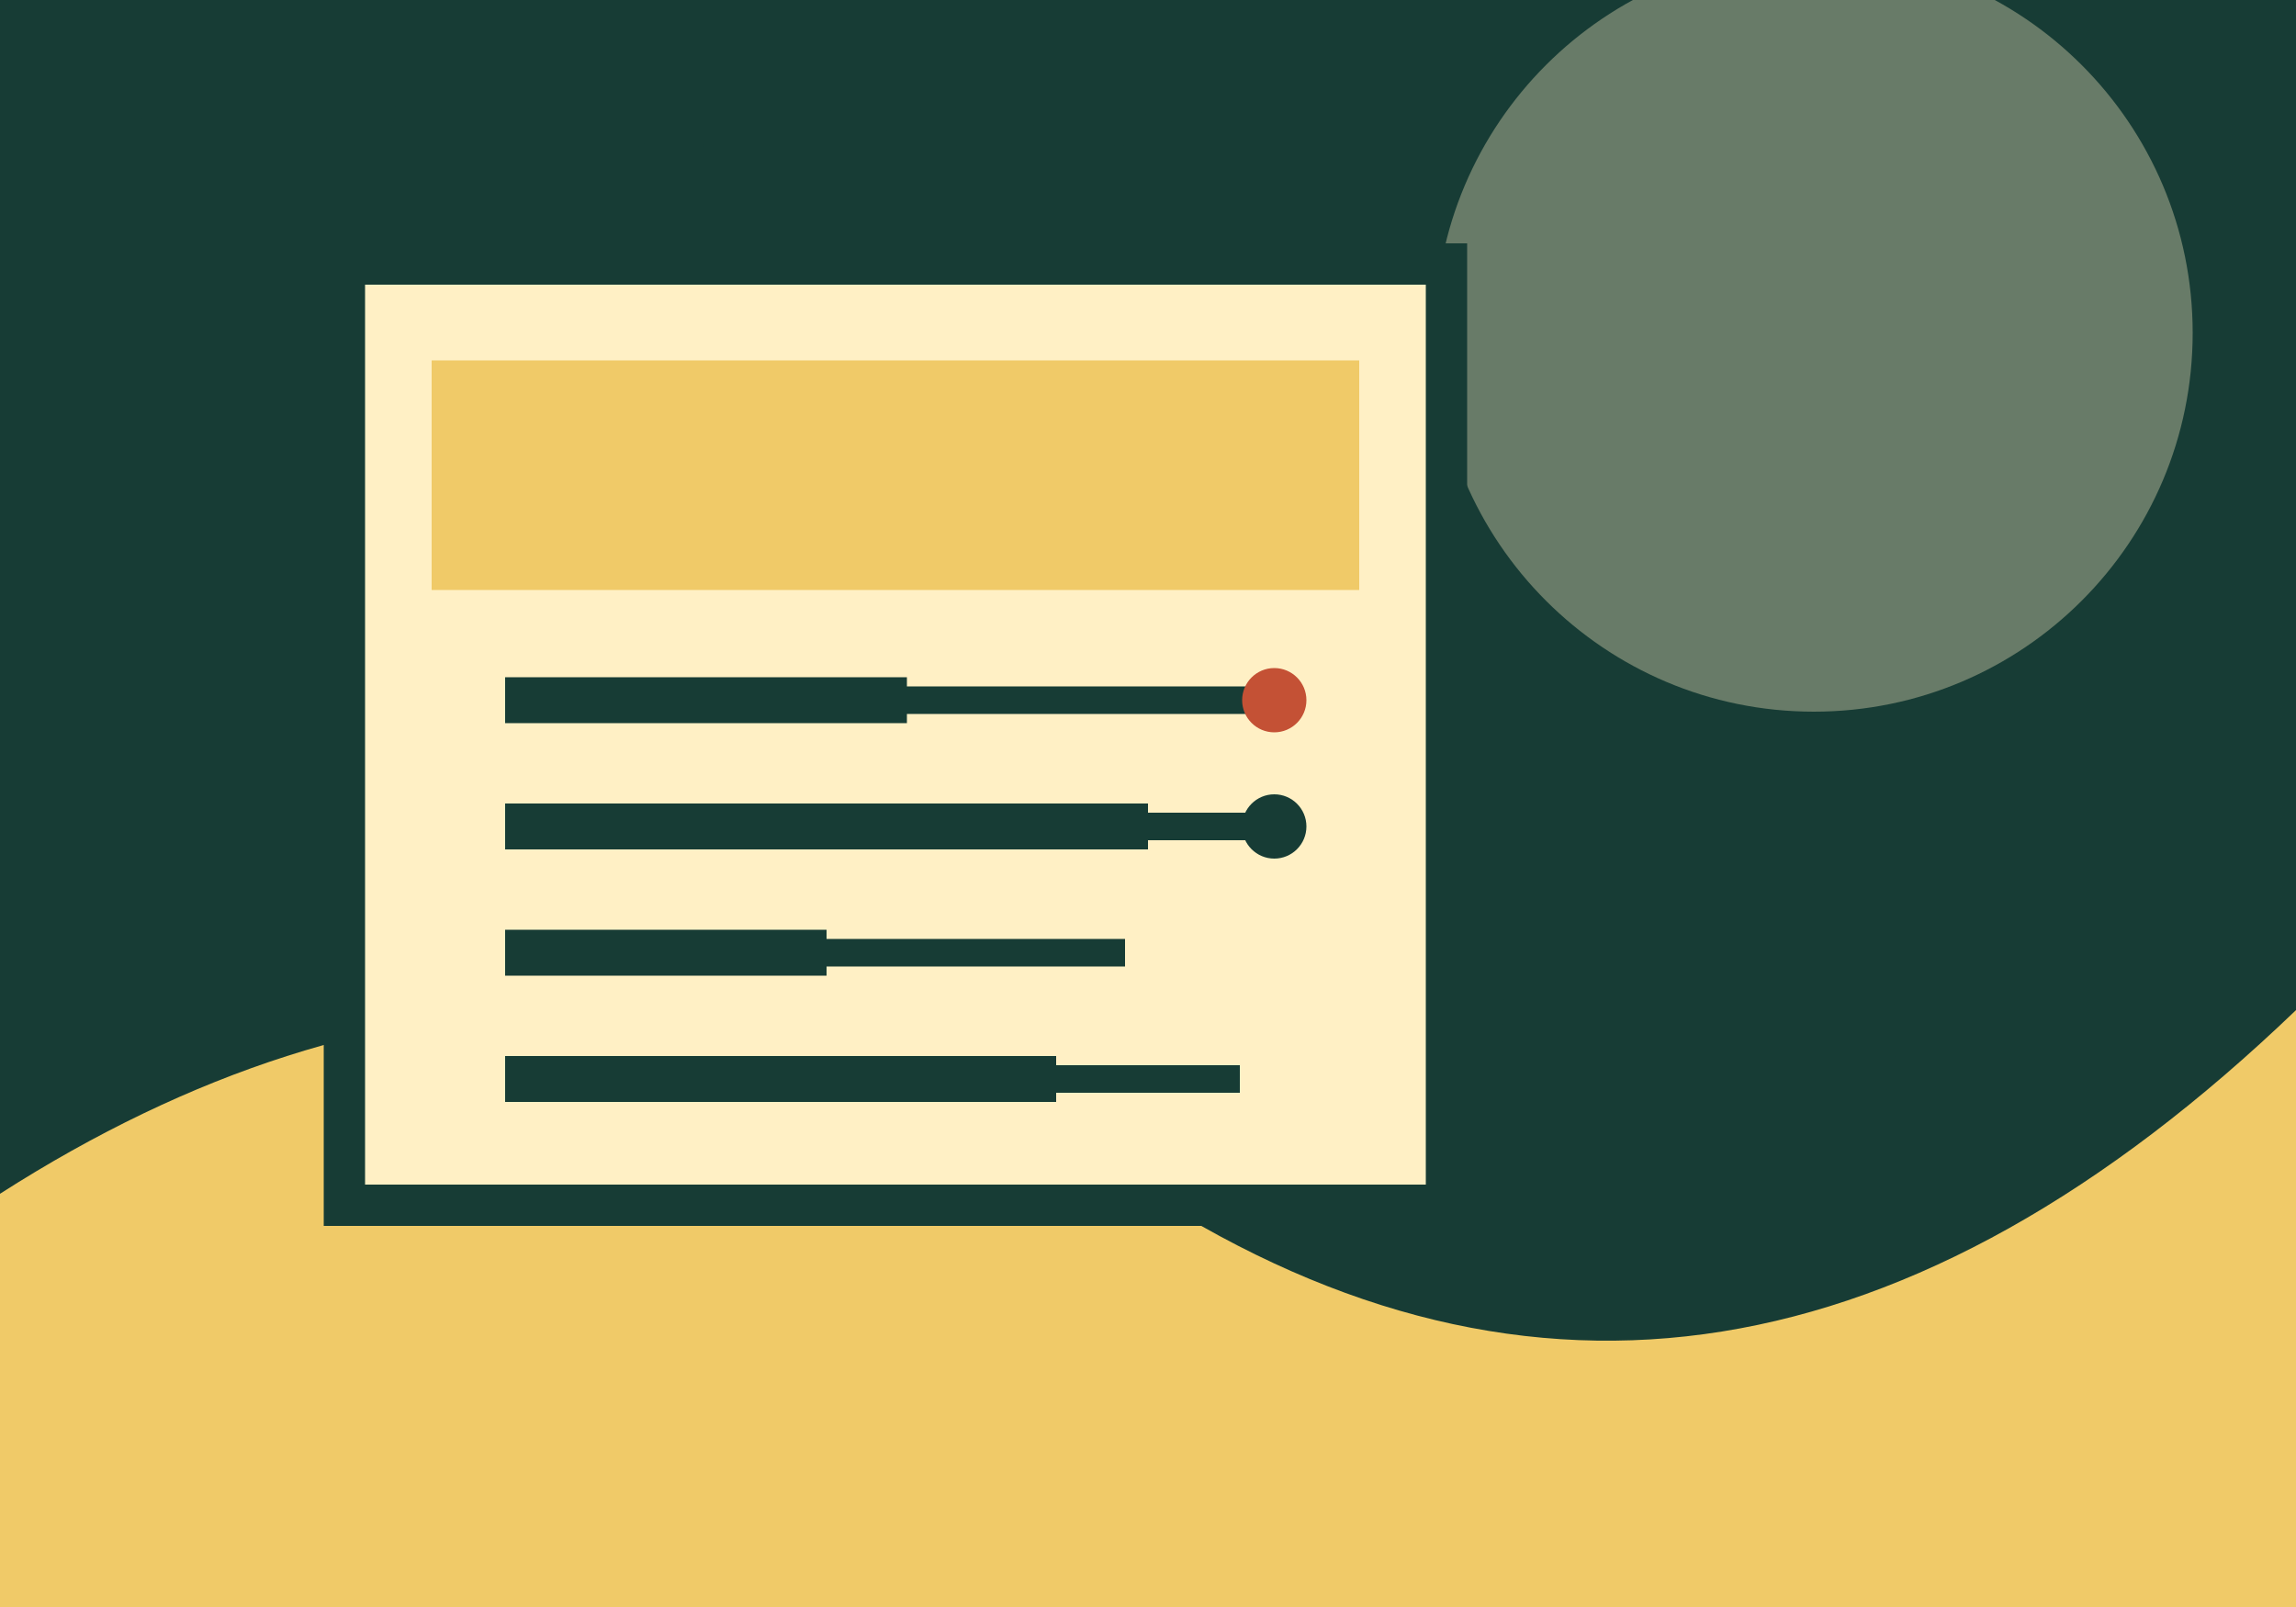
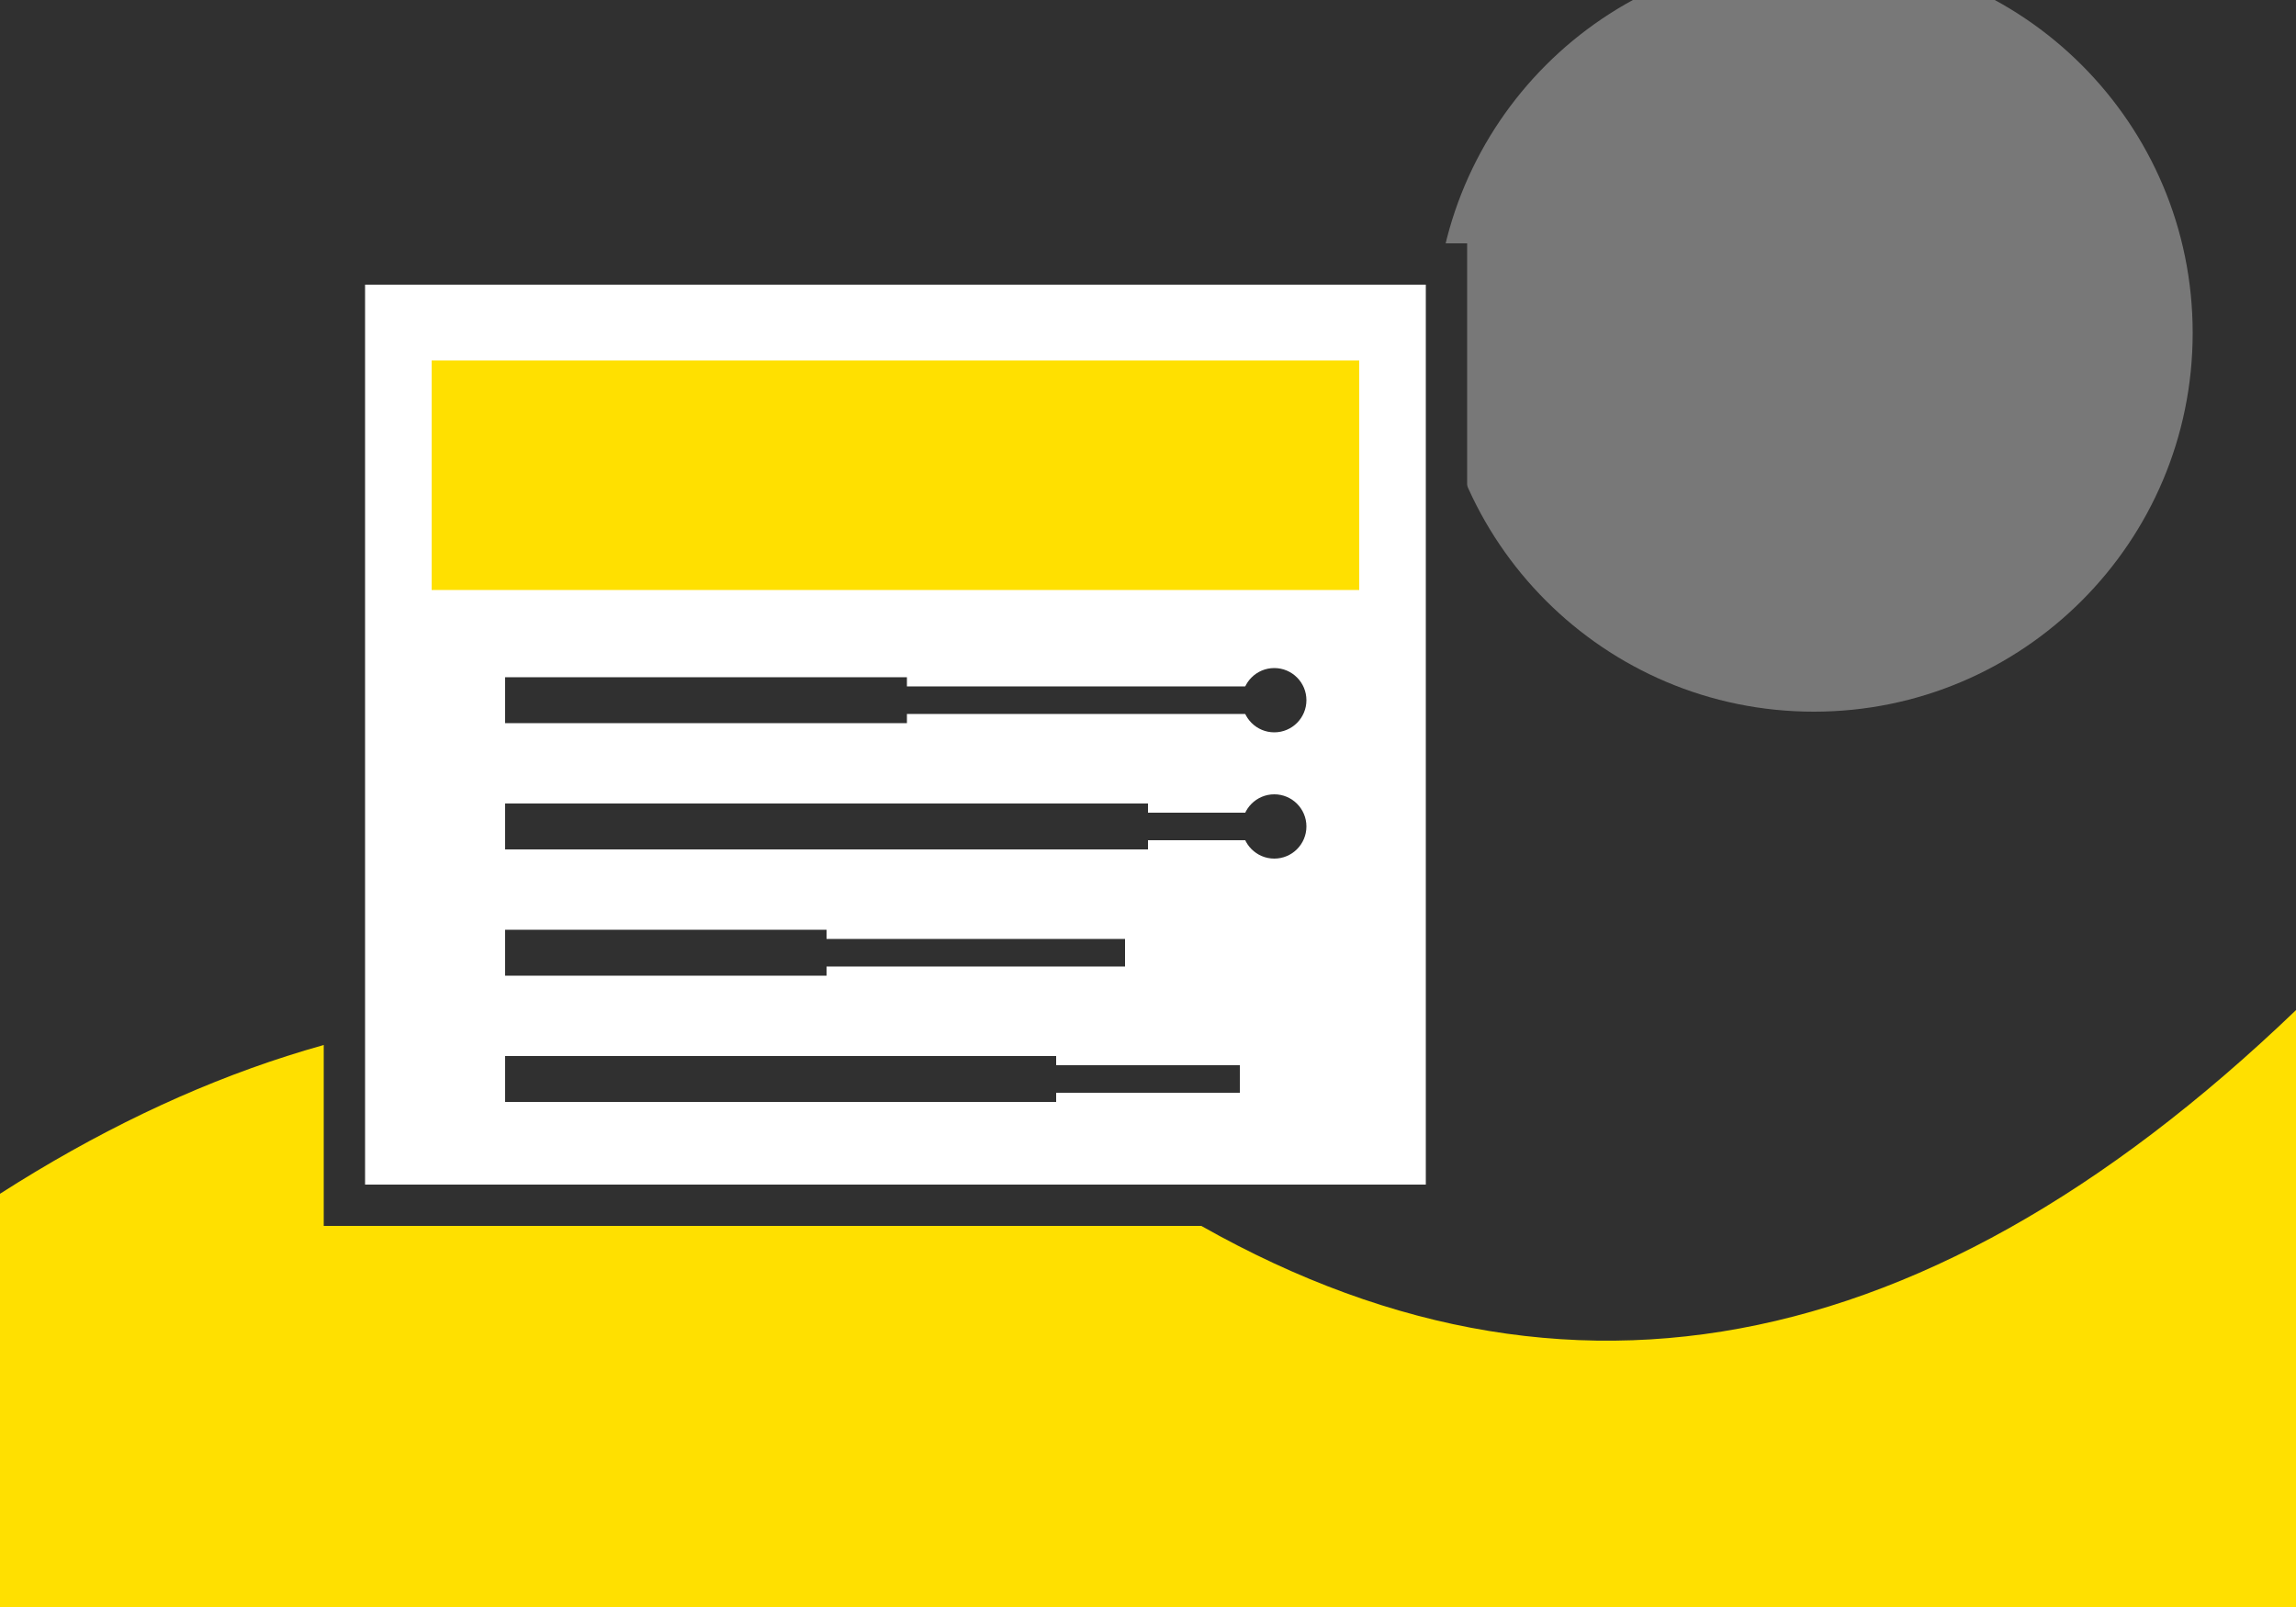
<svg xmlns="http://www.w3.org/2000/svg" viewBox="0 0 1000 700" role="img" aria-label="Cash runway, forecast curves, financial compass and dashboard">
-   <rect width="1000" height="700" fill="#173c35" />
-   <path d="M0 520Q250 360 500 520T1000 440V700H0Z" fill="#f0ca68" />
-   <circle cx="790" cy="145" r="165" fill="#fff0c5" opacity=".35" />
+   <rect width="1000" height="700" fill="#303030" />
+   <path d="M0 520Q250 360 500 520T1000 440V700H0Z" fill="#FFE000" />
+   <circle cx="790" cy="145" r="165" fill="#FFFFFF" opacity=".35" />
  <g transform="translate(150 115)">
-     <rect x="0" y="0" width="480" height="410" fill="#fff0c5" stroke="#173c35" stroke-width="18" />
-     <rect x="38" y="42" width="404" height="100" fill="#f0ca68" />
-     <path d="M70 190H405M70 245H405M70 300H340M70 355H390" stroke="#173c35" stroke-width="12" />
-     <path d="M70 190H245M70 245H350M70 300H210M70 355H310" stroke="#173c35" stroke-width="20" />
-     <circle cx="405" cy="190" r="14" fill="#c45135" />
-     <circle cx="405" cy="245" r="14" fill="#173c35" />
+     <rect x="0" y="0" width="480" height="410" fill="#FFFFFF" stroke="#303030" stroke-width="18" />
+     <rect x="38" y="42" width="404" height="100" fill="#FFE000" />
+     <path d="M70 190H405M70 245H405M70 300H340M70 355H390" stroke="#303030" stroke-width="12" />
+     <path d="M70 190H245M70 245H350M70 300H210M70 355H310" stroke="#303030" stroke-width="20" />
+     <circle cx="405" cy="190" r="14" fill="#303030" />
+     <circle cx="405" cy="245" r="14" fill="#303030" />
  </g>
-   <g transform="translate(650 350)" fill="none" stroke="#173c35" stroke-width="20">
+   <g transform="translate(650 350)" fill="none" stroke="#303030" stroke-width="20">
    <circle cx="100" cy="100" r="86" />
    <path d="M100 14V186M14 100H186M40 40L160 160M160 40L40 160" />
  </g>
-   <text x="55" y="65" font-family="Georgia,serif" font-size="28" fill="#173c35" letter-spacing="5">VIRTUAL CFO / CASH FLOW</text>
+   <text x="55" y="65" font-family="Georgia,serif" font-size="28" fill="#303030" letter-spacing="5">VIRTUAL CFO / CASH FLOW</text>
</svg>
